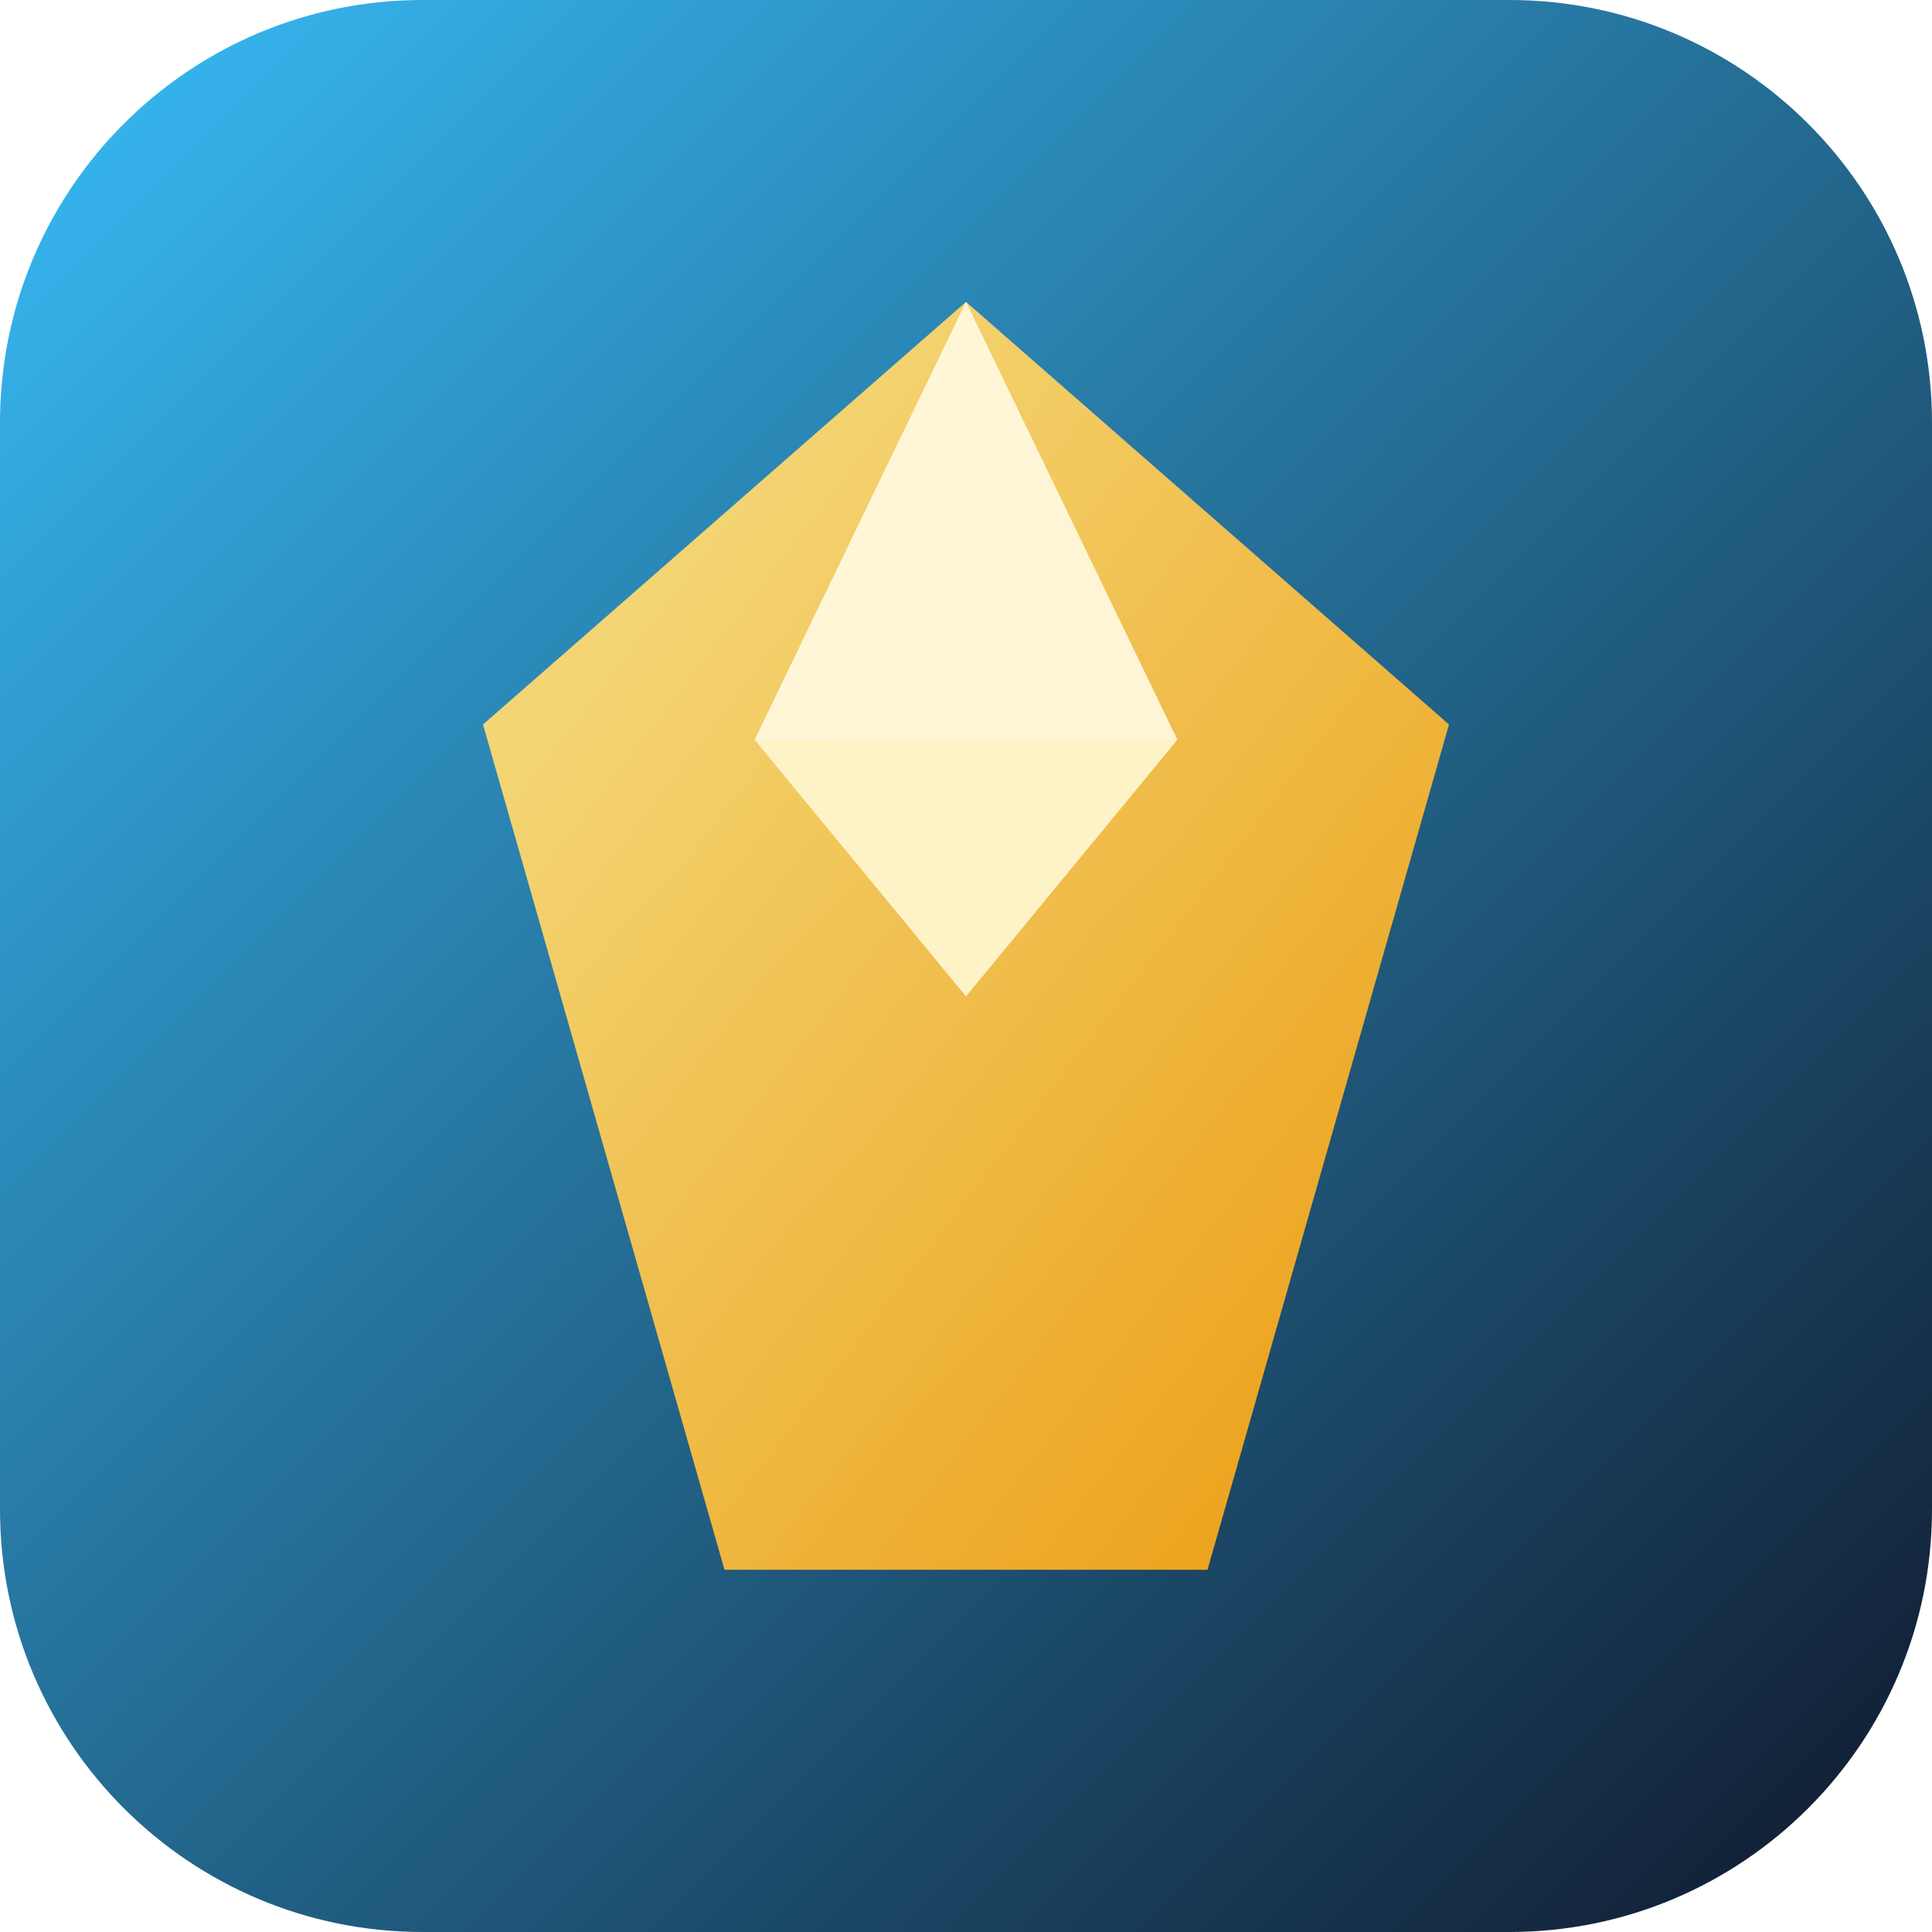
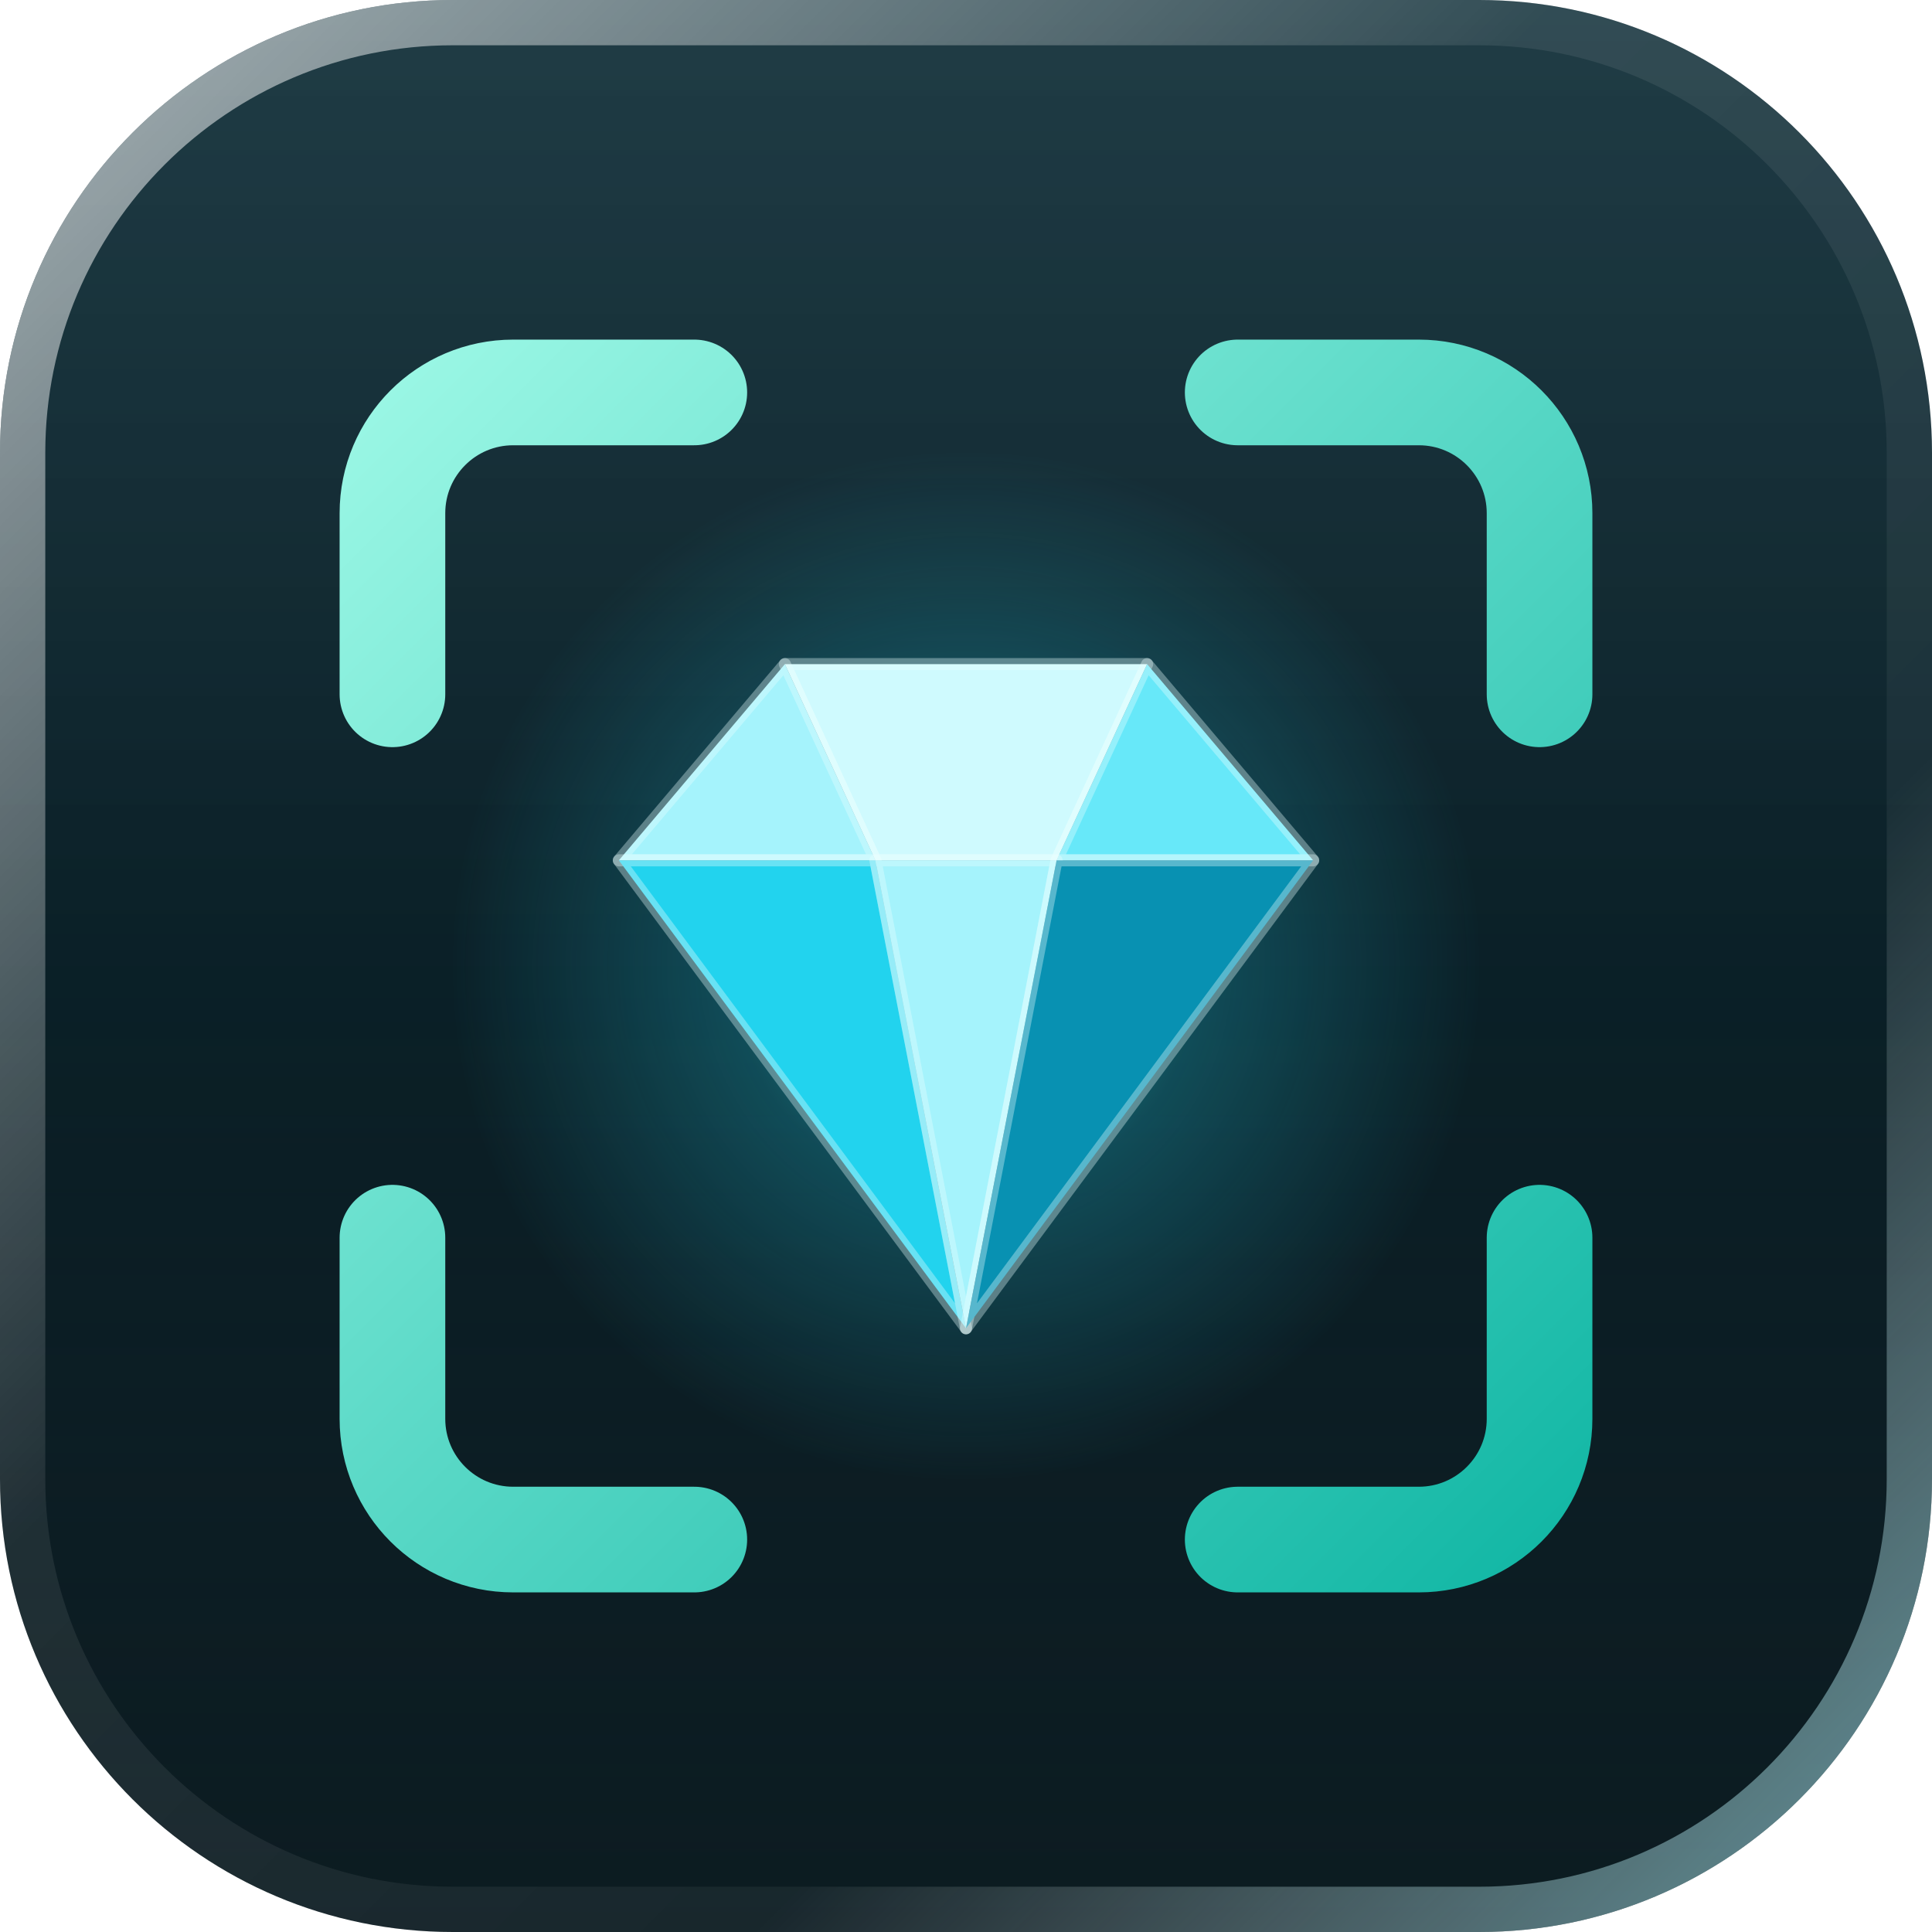
<svg xmlns="http://www.w3.org/2000/svg" viewBox="0 0 128 128">
  <defs>
-     <linearGradient id="bg" x1="0%" y1="0%" x2="100%" y2="100%">
-       <stop offset="0%" stop-color="#38bdf8" />
-       <stop offset="100%" stop-color="#0f172a" />
+     <linearGradient id="tile" x1="0" y1="0" x2="0" y2="1">
+       <stop offset="0" stop-color="#0d2c36" />
+       <stop offset="1" stop-color="#020e13" />
    </linearGradient>
-     <linearGradient id="gem" x1="0%" y1="0%" x2="100%" y2="100%">
-       <stop offset="0%" stop-color="#fde68a" />
-       <stop offset="100%" stop-color="#f59e0b" />
+     <linearGradient id="sheen" x1="0" y1="0" x2="0" y2="1">
+       <stop offset="0" stop-color="#ffffff" stop-opacity=".08" />
+       <stop offset=".5" stop-color="#ffffff" stop-opacity=".01" />
+       <stop offset="1" stop-color="#a5f3fc" stop-opacity=".06" />
    </linearGradient>
+     <linearGradient id="rim" x1="0" y1="0" x2="1" y2="1">
+       <stop offset="0" stop-color="#ffffff" stop-opacity=".6" />
+       <stop offset=".4" stop-color="#ffffff" stop-opacity=".08" />
+       <stop offset=".7" stop-color="#ffffff" stop-opacity=".05" />
+       <stop offset="1" stop-color="#a5f3fc" stop-opacity=".55" />
+     </linearGradient>
+     <linearGradient id="bracket" x1="0" y1="0" x2="1" y2="1">
+       <stop offset="0" stop-color="#99f6e4" />
+       <stop offset="1" stop-color="#14b8a6" />
+     </linearGradient>
+     <radialGradient id="glow" cx=".5" cy=".5" r=".5">
+       <stop offset="0" stop-color="#22d3ee" stop-opacity=".75" />
+       <stop offset=".45" stop-color="#22d3ee" stop-opacity=".25" />
+       <stop offset="1" stop-color="#22d3ee" stop-opacity="0" />
+     </radialGradient>
  </defs>
-   <rect width="128" height="128" rx="28" fill="url(#bg)" />
-   <path d="M64 20 96 48 80 104 48 104 32 48Z" fill="url(#gem)" opacity=".96" />
-   <path d="M64 20 78 49 64 66 50 49Z" fill="#fff8dc" opacity=".95" />
-   <path d="M50 49h28l-14 17Z" fill="#fef3c7" />
+   <rect width="128" height="128" rx="30" fill="url(#tile)" />
+   <rect width="128" height="128" rx="30" fill="url(#sheen)" />
+   <rect x="1.5" y="1.5" width="125" height="125" rx="28.5" fill="none" stroke="url(#rim)" stroke-width="3" />
+   <g>
+     <circle cx="64" cy="64" r="34" fill="url(#glow)" />
+     <path d="M26 46V34a8 8 0 0 1 8 -8H46M82 26H94a8 8 0 0 1 8 8V46M102 82V94a8 8 0 0 1 -8 8H82M46 102H34a8 8 0 0 1 -8 -8V82" fill="none" stroke="url(#bracket)" stroke-width="7" stroke-linecap="round" stroke-linejoin="round" />
+     <g stroke="#ecfeff" stroke-opacity=".35" stroke-width=".8" stroke-linejoin="round">
+       <path d="M52 44H76L70 57H58Z" fill="#cffafe" />
+       <path d="M52 44L58 57H41Z" fill="#a5f3fc" />
+       <path d="M76 44L87 57H70Z" fill="#67e8f9" />
+       <path d="M41 57H58L64 88Z" fill="#22d3ee" />
+       <path d="M58 57H70L64 88Z" fill="#a5f3fc" />
+       <path d="M70 57H87L64 88Z" fill="#0891b2" />
+     </g>
+   </g>
</svg>
